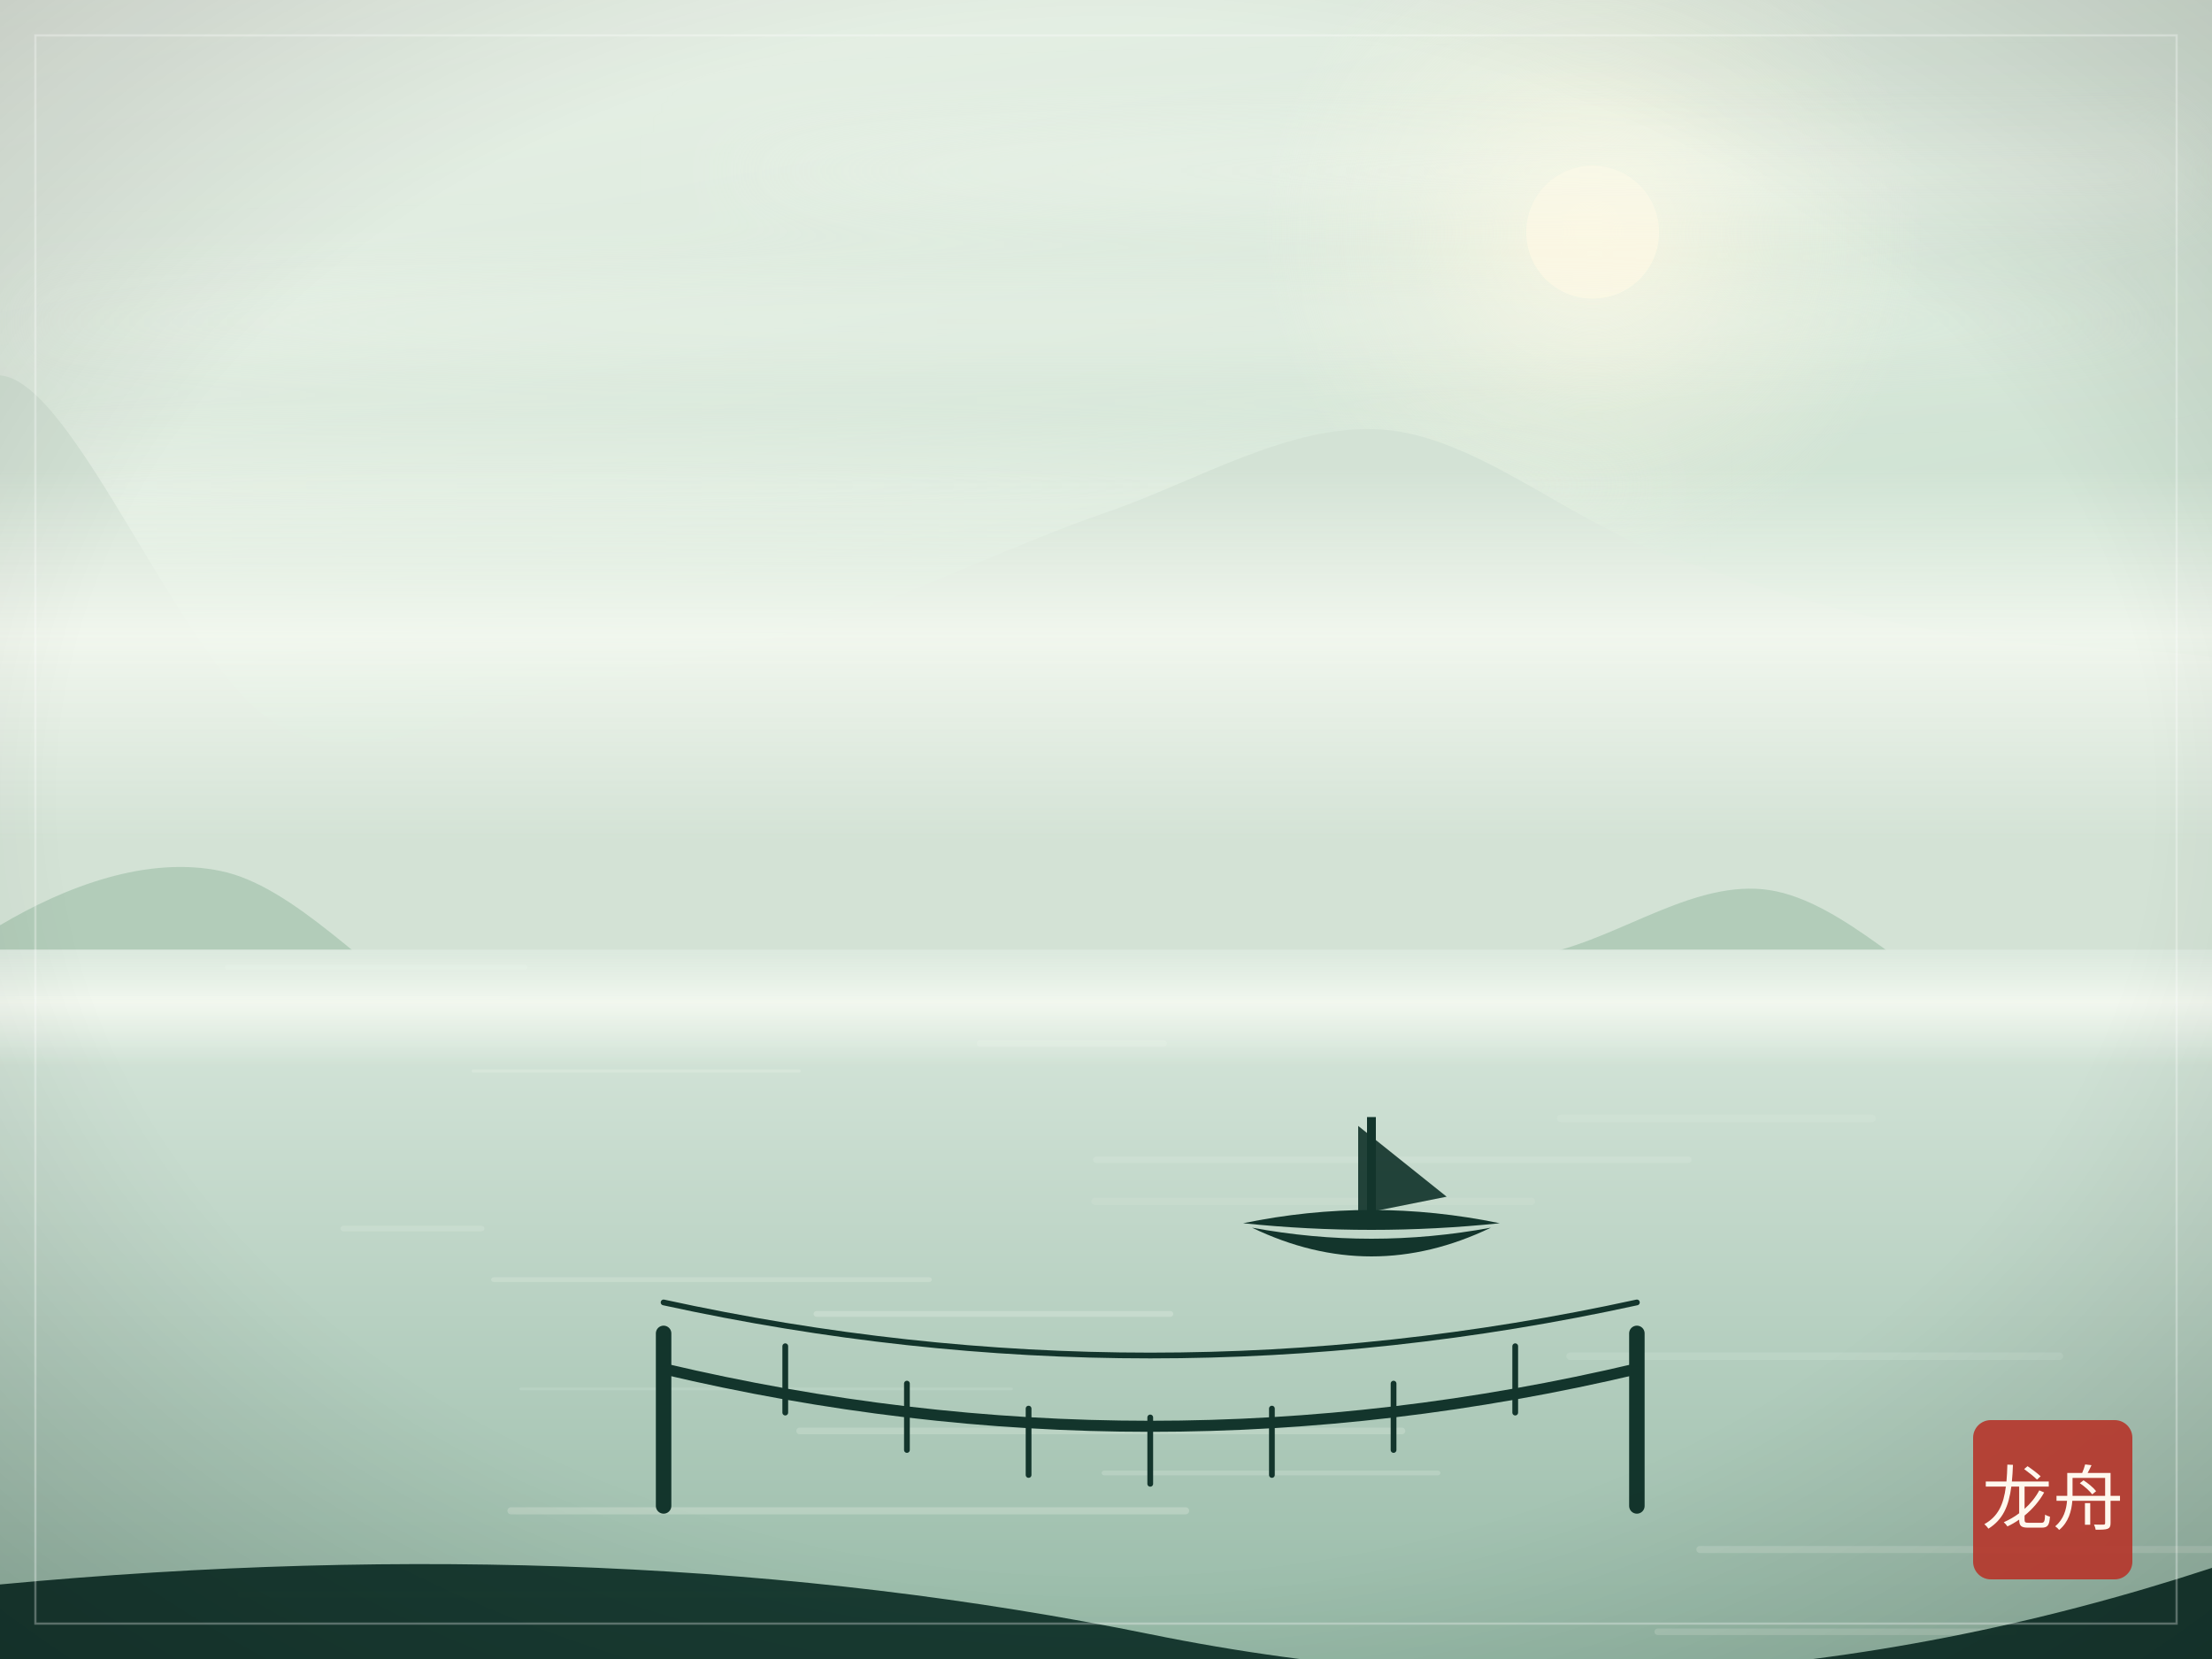
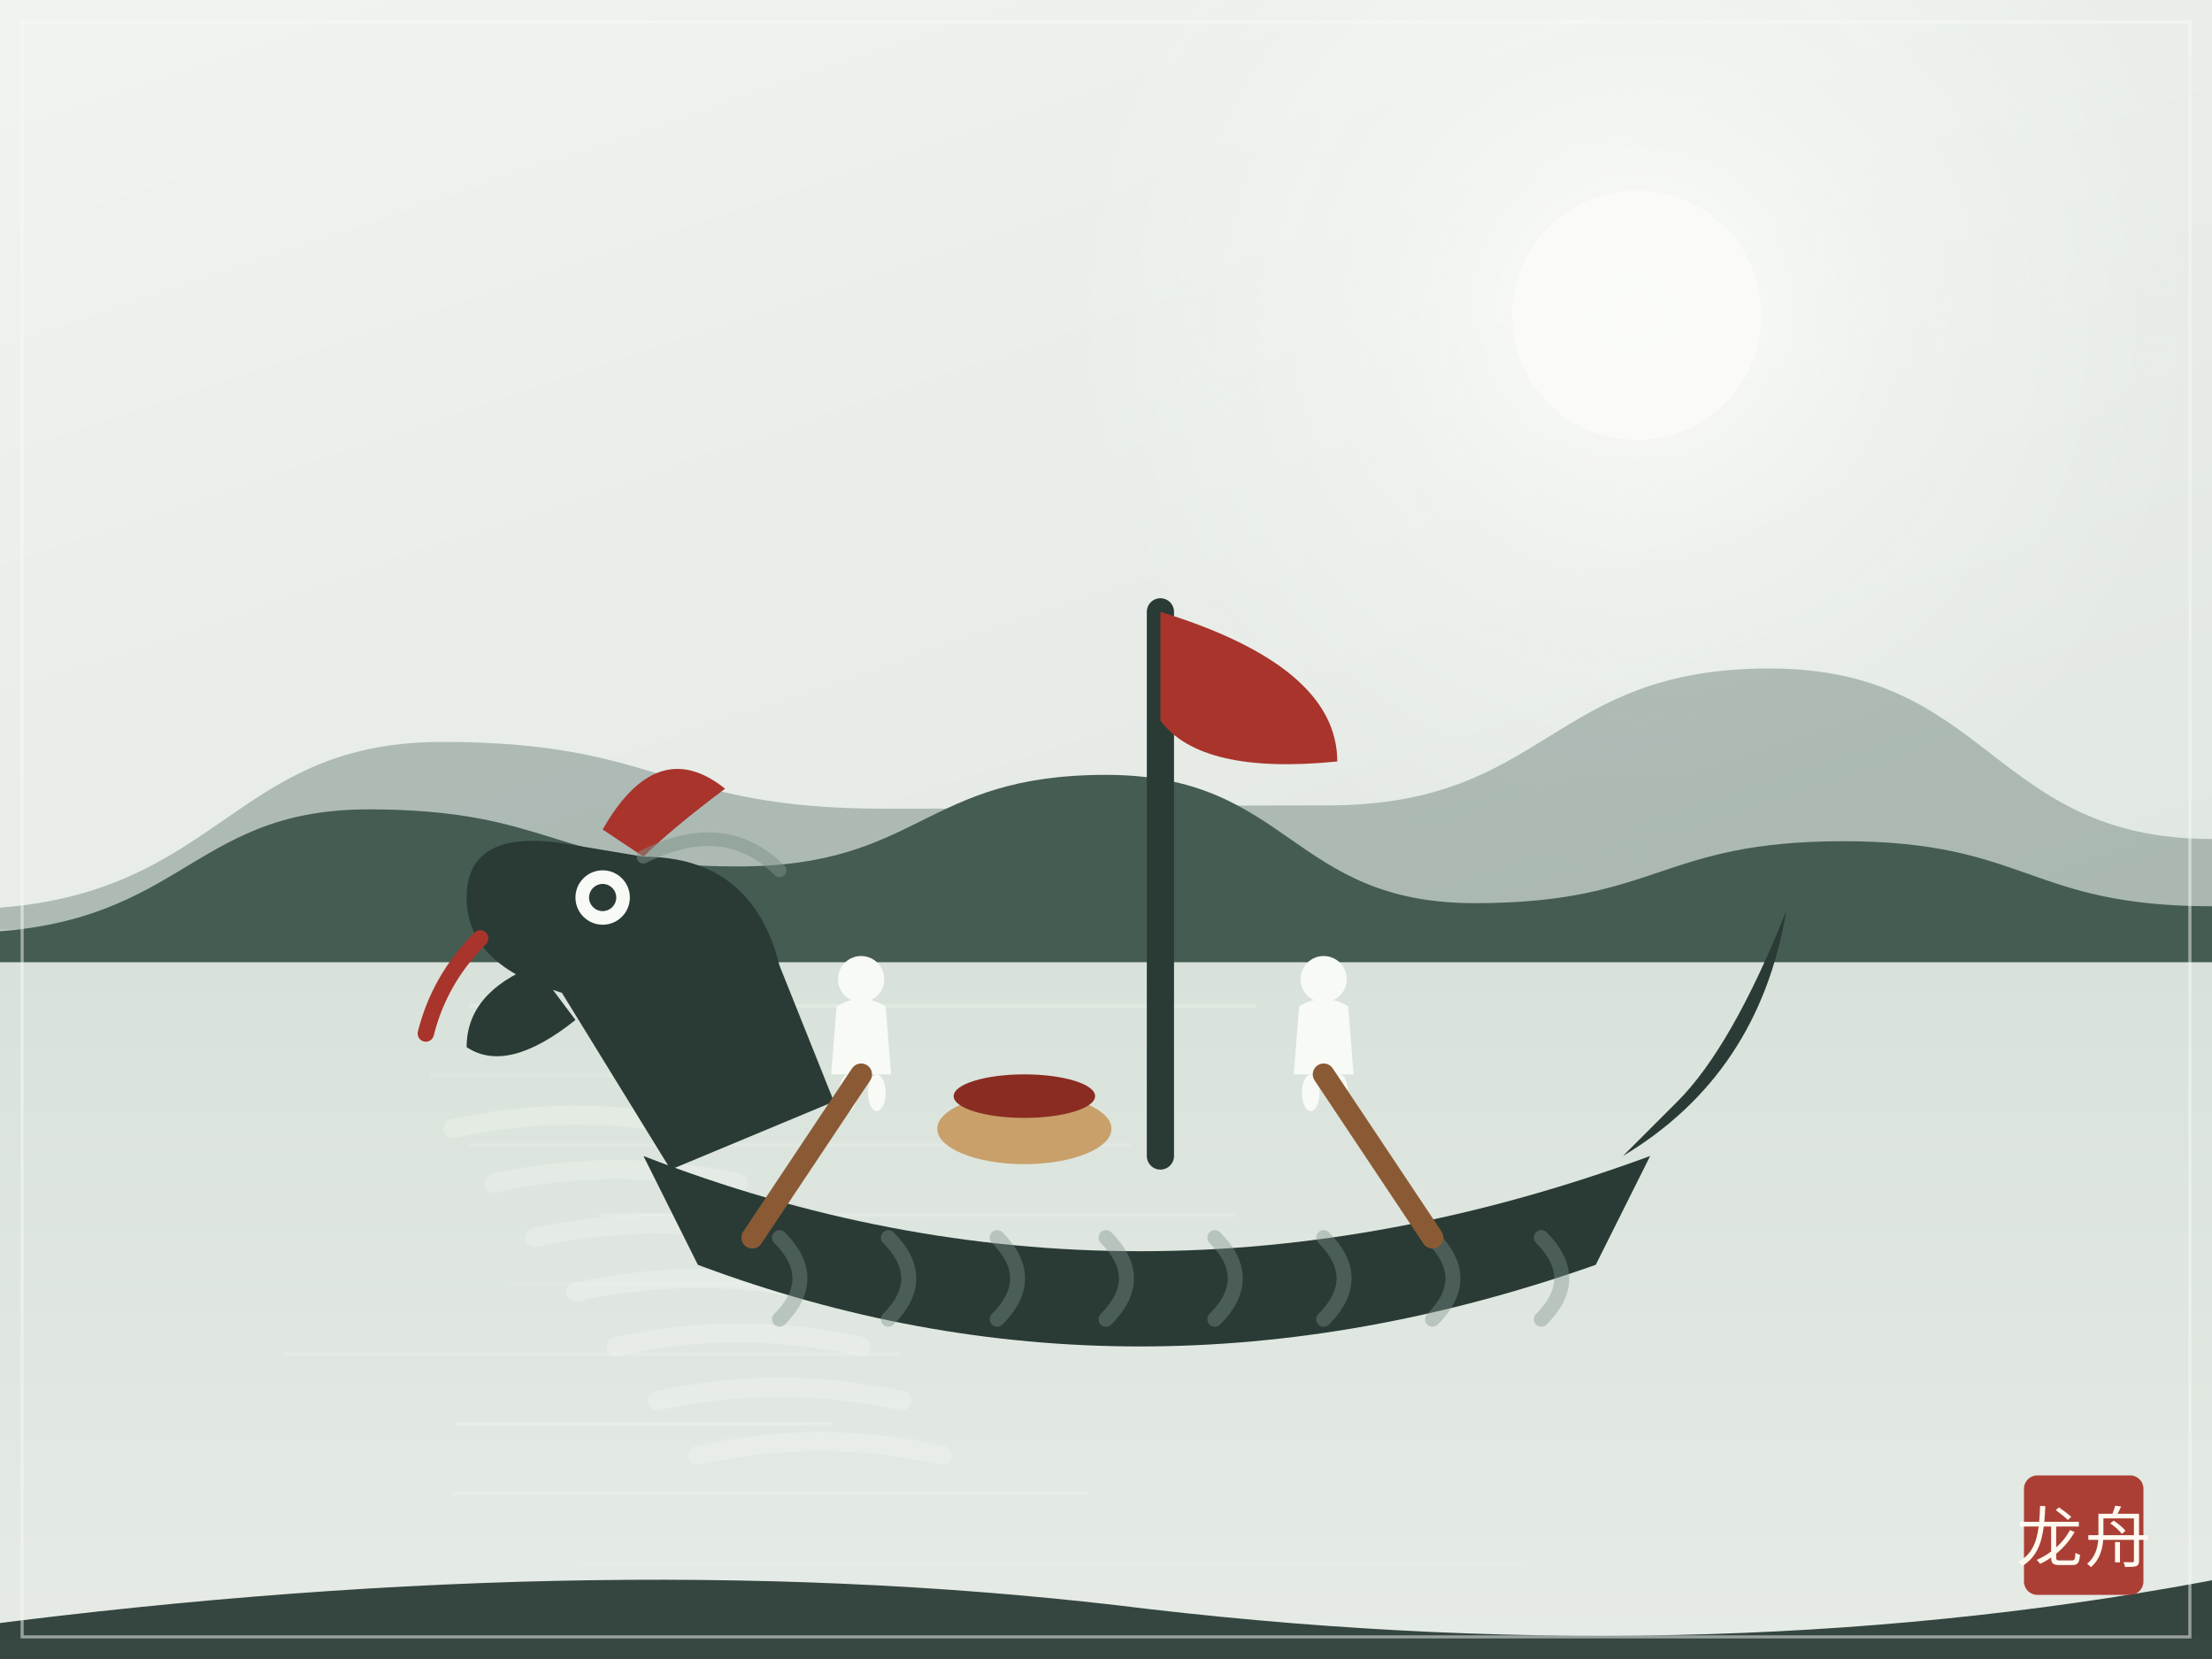
- <svg xmlns="http://www.w3.org/2000/svg" viewBox="0 0 1000 750" width="1000" height="750" role="img" aria-label="锦江龙舟">
+ <svg xmlns="http://www.w3.org/2000/svg" viewBox="0 0 1000 750" width="1000" height="750" role="img" aria-label="龙舟">
  <defs>
-     <linearGradient id="skya207" x1="0" y1="0" x2="0.25" y2="1">
-       <stop offset="0" stop-color="#eaf2e8" />
-       <stop offset="0.58" stop-color="#cbe0d0" />
-       <stop offset="1" stop-color="#a3c3af" />
+     <linearGradient id="sky" x1="0.1" y1="0" x2="0.55" y2="1">
+       <stop offset="0" stop-color="#f0f3f0" />
+       <stop offset="0.55" stop-color="#e6ebe6" />
+       <stop offset="1" stop-color="#dbe3dc" />
    </linearGradient>
-     <linearGradient id="wata207" x1="0" y1="0" x2="0" y2="1">
-       <stop offset="0" stop-color="#dbe9de" />
-       <stop offset="1" stop-color="#94b8a5" />
+     <radialGradient id="glow">
+       <stop offset="0" stop-color="#fbfcf8" stop-opacity="0.95" />
+       <stop offset="0.45" stop-color="#fbfcf8" stop-opacity="0.35" />
+       <stop offset="1" stop-color="#fbfcf8" stop-opacity="0" />
+     </radialGradient>
+     <linearGradient id="wat" x1="0" y1="0" x2="0" y2="1">
+       <stop offset="0" stop-color="#d8e2da" />
+       <stop offset="1" stop-color="#e6ebe6" />
    </linearGradient>
-     <radialGradient id="glowa207">
-       <stop offset="0" stop-color="#fbf7e2" stop-opacity="0.9" />
-       <stop offset="0.55" stop-color="#fbf7e2" stop-opacity="0.28" />
-       <stop offset="1" stop-color="#fbf7e2" stop-opacity="0" />
+     <radialGradient id="vig" cx="0.5" cy="0.45" r="0.76">
+       <stop offset="0.55" stop-color="#000" stop-opacity="0" />
+       <stop offset="1" stop-color="#000" stop-opacity="0.2" />
    </radialGradient>
-     <linearGradient id="mista207" x1="0" y1="0" x2="0" y2="1">
-       <stop offset="0" stop-color="#f6faf2" stop-opacity="0" />
-       <stop offset="0.45" stop-color="#f6faf2" stop-opacity="0.85" />
-       <stop offset="1" stop-color="#f6faf2" stop-opacity="0" />
-     </linearGradient>
-     <radialGradient id="viga207" cx="0.5" cy="0.48" r="0.78">
-       <stop offset="0.6" stop-color="#000" stop-opacity="0" />
-       <stop offset="1" stop-color="#000" stop-opacity="0.20" />
-     </radialGradient>
-     <filter id="softa207" x="-30%" y="-30%" width="160%" height="160%">
-       <feGaussianBlur stdDeviation="18" />
-     </filter>
  </defs>
-   <rect width="1000" height="750" fill="url(#skya207)" />
-   <circle cx="720" cy="105" r="150" fill="url(#glowa207)" />
-   <circle cx="720" cy="105" r="30" fill="#fbf7e2" opacity="0.95" />
-   <g filter="url(#softa207)" opacity="0.5" fill="#f6faf2">
-     <ellipse cx="833.7" cy="77.3" rx="510.1" ry="15" />
-     <ellipse cx="473" cy="145.3" rx="516.6" ry="11.1" />
-     <ellipse cx="227.9" cy="219.5" rx="521" ry="14.6" />
+   <rect x="0" y="0" width="1000" height="750" fill="url(#sky)" />
+   <circle cx="740" cy="142.5" r="255" fill="url(#glow)" />
+   <circle cx="740" cy="142.5" r="56.3" fill="#fbfcf8" opacity="0.9" />
+   <path d="M-20 760 L-20 411.1 C100 411.1 100 335.4 200 335.4 C300 335.4 300 365.6 400 365.6 C500 365.6 500 364.1 600 364.1 C700 364.1 700 302.2 800 302.2 C900 302.2 900 379.3 1000 379.3 L1020 379.3 L1020 760 Z" fill="#7d918a" opacity="0.55" />
+   <rect x="0" y="420" width="1000" height="37.5" fill="#f8faf6" opacity="0.16" />
+   <path d="M-20 760 L-20 421.8 C83.3 421.8 83.3 365.9 166.7 365.9 C250 365.9 250 391.7 333.3 391.7 C416.7 391.7 416.7 350.3 500 350.3 C583.3 350.3 583.3 408.3 666.7 408.3 C750 408.3 750 380.3 833.3 380.3 C916.7 380.3 916.7 409.7 1000 409.7 L1020 409.7 L1020 760 Z" fill="#455c53" opacity="1" />
+   <rect x="0" y="446.2" width="1000" height="37.5" fill="#f8faf6" opacity="0.16" />
+   <rect x="0" y="435" width="1000" height="315" fill="url(#wat)" />
+   <rect x="212" y="453.9" width="356.1" height="1.6" fill="#f8faf6" opacity="0.24" />
+   <rect x="194.5" y="485.4" width="152" height="1.6" fill="#f8faf6" opacity="0.18" />
+   <rect x="211.9" y="516.9" width="300.1" height="1.6" fill="#f8faf6" opacity="0.18" />
+   <rect x="270.9" y="548.4" width="288" height="1.6" fill="#f8faf6" opacity="0.21" />
+   <rect x="230.4" y="579.9" width="184.3" height="1.6" fill="#f8faf6" opacity="0.13" />
+   <rect x="129" y="611.4" width="278.4" height="1.6" fill="#f8faf6" opacity="0.16" />
+   <rect x="205.6" y="642.9" width="171" height="1.6" fill="#f8faf6" opacity="0.2" />
+   <rect x="204.1" y="674.4" width="287.4" height="1.6" fill="#f8faf6" opacity="0.24" />
+   <rect x="261.3" y="705.9" width="427.5" height="1.6" fill="#f8faf6" opacity="0.15" />
+   <path d="M-10 760 L-10 735 Q280 697.5 520 727.5 Q780 757.5 1010 712.5 L1010 760 Z" fill="#2a3b36" opacity="0.94" />
+   <g transform="translate(500 375) scale(6.15) translate(-50 -50)">
+     <path d="M2 72 q9 -2 18 0" fill="none" stroke="#f8faf6" stroke-width="1.4" stroke-linecap="round" stroke-linejoin="round" opacity="0.28" />
+     <path d="M5 76 q9 -2 18 0" fill="none" stroke="#f8faf6" stroke-width="1.4" stroke-linecap="round" stroke-linejoin="round" opacity="0.28" />
+     <path d="M8 80 q9 -2 18 0" fill="none" stroke="#f8faf6" stroke-width="1.4" stroke-linecap="round" stroke-linejoin="round" opacity="0.28" />
+     <path d="M11 84 q9 -2 18 0" fill="none" stroke="#f8faf6" stroke-width="1.4" stroke-linecap="round" stroke-linejoin="round" opacity="0.28" />
+     <path d="M14 88 q9 -2 18 0" fill="none" stroke="#f8faf6" stroke-width="1.4" stroke-linecap="round" stroke-linejoin="round" opacity="0.28" />
+     <path d="M17 92 q9 -2 18 0" fill="none" stroke="#f8faf6" stroke-width="1.4" stroke-linecap="round" stroke-linejoin="round" opacity="0.28" />
+     <path d="M20 96 q9 -2 18 0" fill="none" stroke="#f8faf6" stroke-width="1.4" stroke-linecap="round" stroke-linejoin="round" opacity="0.28" />
+     <path d="M16 74 Q52 88 90 74 L86 82 Q52 94 20 82 Z" fill="#2a3b36" />
+     <path d="M26 80 q3 3 0 6" fill="none" stroke="#7d918a" stroke-width="1.1" stroke-linecap="round" stroke-linejoin="round" opacity="0.4" />
+     <path d="M34 80 q3 3 0 6" fill="none" stroke="#7d918a" stroke-width="1.1" stroke-linecap="round" stroke-linejoin="round" opacity="0.4" />
+     <path d="M42 80 q3 3 0 6" fill="none" stroke="#7d918a" stroke-width="1.1" stroke-linecap="round" stroke-linejoin="round" opacity="0.4" />
+     <path d="M50 80 q3 3 0 6" fill="none" stroke="#7d918a" stroke-width="1.1" stroke-linecap="round" stroke-linejoin="round" opacity="0.4" />
+     <path d="M58 80 q3 3 0 6" fill="none" stroke="#7d918a" stroke-width="1.1" stroke-linecap="round" stroke-linejoin="round" opacity="0.4" />
+     <path d="M66 80 q3 3 0 6" fill="none" stroke="#7d918a" stroke-width="1.1" stroke-linecap="round" stroke-linejoin="round" opacity="0.4" />
+     <path d="M74 80 q3 3 0 6" fill="none" stroke="#7d918a" stroke-width="1.1" stroke-linecap="round" stroke-linejoin="round" opacity="0.4" />
+     <path d="M82 80 q3 3 0 6" fill="none" stroke="#7d918a" stroke-width="1.1" stroke-linecap="round" stroke-linejoin="round" opacity="0.4" />
+     <path d="M18 75 L10 62 Q9 54 16 52 Q24 52 26 60 L30 70 Z" fill="#2a3b36" />
+     <path d="M10 62 Q3 60 3 55 Q3 50 10 51 L16 52 Z" fill="#2a3b36" />
+     <path d="M8 60 Q3 62 3 66 Q6 68 11 64 Z" fill="#2a3b36" />
+     <path d="M13 50 Q17 43 22 47 Q18 50 16 52 Z" fill="#a8342b" />
+     <circle cx="13" cy="55" r="2" fill="#f8faf6" />
+     <circle cx="13" cy="55" r="1" fill="#2a3b36" />
+     <path d="M4 58 q-3 3 -4 7" fill="none" stroke="#a8342b" stroke-width="1.2" stroke-linecap="round" stroke-linejoin="round" />
+     <path d="M16 52 q6 -3 10 1" fill="none" stroke="#7d918a" stroke-width="1" stroke-linecap="round" stroke-linejoin="round" opacity="0.5" />
+     <path d="M88 74 Q98 68 100 56 Q96 66 92 70 Q90 72 88 74 Z" fill="#2a3b36" />
+     <line x1="54" y1="74" x2="54" y2="34" stroke="#2a3b36" stroke-width="2" stroke-linecap="round" />
+     <path d="M54 34 q13 4 13 11 q-10 1 -13 -3 Z" fill="#a8342b" />
+     <ellipse cx="44" cy="72" rx="6.4" ry="2.6" fill="#c9a06a" />
+     <ellipse cx="44" cy="69.6" rx="5.2" ry="1.6" fill="#8a2c22" />
+     <circle cx="32" cy="61" r="1.7" fill="#f8faf6" />
+     <path d="M29.8 68 L30.2 63 Q32 61.9 33.8 63 L34.2 68 Z" fill="#f8faf6" />
+     <rect x="30.4" y="68" width="1.3" height="2.7" fill="#f8faf6" rx="2" />
+     <rect x="32.5" y="68" width="1.3" height="2.7" fill="#f8faf6" rx="2" />
+     <circle cx="66" cy="61" r="1.7" fill="#f8faf6" />
+     <path d="M63.8 68 L64.2 63 Q66 61.9 67.8 63 L68.2 68 Z" fill="#f8faf6" />
+     <rect x="64.4" y="68" width="1.3" height="2.7" fill="#f8faf6" rx="2" />
+     <rect x="66.5" y="68" width="1.3" height="2.7" fill="#f8faf6" rx="2" />
+     <line x1="32" y1="68" x2="24" y2="80" stroke="#8a5a34" stroke-width="1.6" stroke-linecap="round" />
+     <line x1="66" y1="68" x2="74" y2="80" stroke="#8a5a34" stroke-width="1.6" stroke-linecap="round" />
  </g>
-   <path d="M-80,313 C-66.7,289.1 -34.2,167.4 0,169.7 C34.2,172.1 83.3,303.6 125,327.3 C166.7,351 208.3,319.8 250,312 C291.7,304.2 333.3,293.8 375,280.4 C416.7,267 458.3,246 500,231.7 C541.7,217.3 583.3,191.2 625,194.2 C666.7,197.2 708.3,234.5 750,249.7 C791.7,264.8 833.3,277.3 875,285.2 C916.7,293.1 965.8,292.4 1000,297 C1034.2,301.6 1066.7,310.3 1080,313 L1080,790 L-80,790 Z" fill="#d3e2d5" opacity="1" />
-   <rect x="0" y="211.7" width="1000" height="168.8" fill="url(#mista207)" />
-   <path d="M-80,501 C-66.7,487.3 -30,436.2 0,418.3 C30,400.5 66.7,386.8 100,393.8 C133.3,400.8 166.7,439.9 200,460.6 C233.3,481.2 266.7,518.6 300,517.6 C333.3,516.5 366.7,465.4 400,454.3 C433.3,443.3 466.7,452.3 500,451.1 C533.3,449.9 566.7,450.2 600,446.9 C633.3,443.5 666.7,438.2 700,430.8 C733.3,423.3 766.7,397.3 800,402.4 C833.3,407.6 866.7,444.5 900,461.6 C933.3,478.7 970,498.3 1000,504.9 C1030,511.4 1066.7,501.7 1080,501 L1080,790 L-80,790 Z" fill="#aecab6" opacity="0.9" />
-   <rect x="0" y="429.3" width="1000" height="330.7" fill="url(#wata207)" />
-   <g stroke="#f6faf2" stroke-linecap="round" opacity="0.4">
-     <path d="M102.8,437.2 h134.4" stroke-width="2.3" opacity="0.3" />
-     <path d="M7.4,450.9 h222.4" stroke-width="1.4" opacity="0.4" />
-     <path d="M443.1,471.7 h82.9" stroke-width="3" opacity="0.4" />
-     <path d="M213.9,484.2 h147.4" stroke-width="1.4" opacity="0.5" />
-     <path d="M705.6,505.6 h140.7" stroke-width="3.5" opacity="0.2" />
-     <path d="M495.6,524.3 h267.7" stroke-width="2.9" opacity="0.3" />
-     <path d="M495,543.1 h197.3" stroke-width="3.4" opacity="0.2" />
-     <path d="M155.2,555.4 h62.5" stroke-width="2.5" opacity="0.4" />
-     <path d="M223.1,578.5 h197.1" stroke-width="2.1" opacity="0.5" />
-     <path d="M369.1,594 h160" stroke-width="2.6" opacity="0.6" />
-     <path d="M709.8,613.1 h221.2" stroke-width="3.4" opacity="0.3" />
-     <path d="M235.4,627.9 h221.9" stroke-width="1.2" opacity="0.3" />
-     <path d="M361.5,646.9 h272.3" stroke-width="3" opacity="0.5" />
-     <path d="M499.1,665.9 h151" stroke-width="2.1" opacity="0.5" />
-     <path d="M231,683 h305" stroke-width="3.2" opacity="0.6" />
-     <path d="M768.5,700.5 h312.7" stroke-width="3.2" opacity="0.5" />
-     <path d="M108.9,720.8 h287.8" stroke-width="2.9" opacity="0.3" />
-     <path d="M749.4,737.7 h161.1" stroke-width="2.9" opacity="0.5" />
-   </g>
-   <rect x="0" y="429.3" width="1000" height="52.5" fill="url(#mista207)" />
-   <g fill="none" stroke="#13352c" stroke-linecap="round">
-     <path d="M300,618.8 Q520,670.8 740,618.8" stroke-width="5" />
-     <path d="M300,602.8 L300,680.8 M740,602.8 L740,680.8" stroke-width="7" />
-     <line x1="355" y1="638.6" x2="355" y2="608.6" stroke-width="2.6" />
-     <line x1="410" y1="655.5" x2="410" y2="625.5" stroke-width="2.6" />
-     <line x1="465" y1="666.8" x2="465" y2="636.8" stroke-width="2.6" />
-     <line x1="520" y1="670.8" x2="520" y2="640.8" stroke-width="2.6" />
-     <line x1="575" y1="666.8" x2="575" y2="636.8" stroke-width="2.6" />
-     <line x1="630" y1="655.5" x2="630" y2="625.5" stroke-width="2.6" />
-     <line x1="685" y1="638.6" x2="685" y2="608.6" stroke-width="2.6" />
-     <path d="M300,588.8 Q520,636.8 740,588.8" stroke-width="2.6" />
-   </g>
-   <g fill="#13352c" transform="translate(620,555) scale(1)">
-     <path d="M-54,0 Q0,26 54,0 Q0,10 -54,0 Z" />
-     <path d="M-58,-2 Q0,-14 58,-2 Q0,4 -58,-2 Z" />
-     <path d="M-6,-6 L-6,-46 L34,-14 Z" opacity="0.92" />
-     <rect x="-2" y="-50" width="4" height="46" />
-   </g>
-   <path d="M0,716.3 Q280,690 520,738.8 T1000,708.8 L1000,750 L0,750 Z" fill="#13352c" opacity="0.96" />
-   <rect width="1000" height="750" fill="url(#viga207)" />
-   <rect x="16" y="16" width="968" height="718" fill="none" stroke="#ffffff" stroke-opacity="0.3" stroke-width="1" />
-   <g>
-     <rect x="892" y="642" width="72" height="72" rx="8" fill="#b5372c" opacity="0.92" />
-     <text x="928" y="689" text-anchor="middle" font-family="Songti SC, STSong, SimSun, serif" font-size="32" fill="#fff8ee">龙舟</text>
-   </g>
+   <rect x="10" y="10" width="980" height="730" fill="none" stroke="#f8faf6" stroke-opacity="0.5" stroke-width="1.4" />
+   <rect x="915" y="667" width="54" height="54" rx="6" fill="#a8342b" opacity="0.94" />
+   <text x="942" y="706" font-size="30" fill="#fff9f0" text-anchor="middle" font-family="Songti SC, Noto Serif SC, SimSun, serif" letter-spacing="1">龙舟</text>
</svg>
